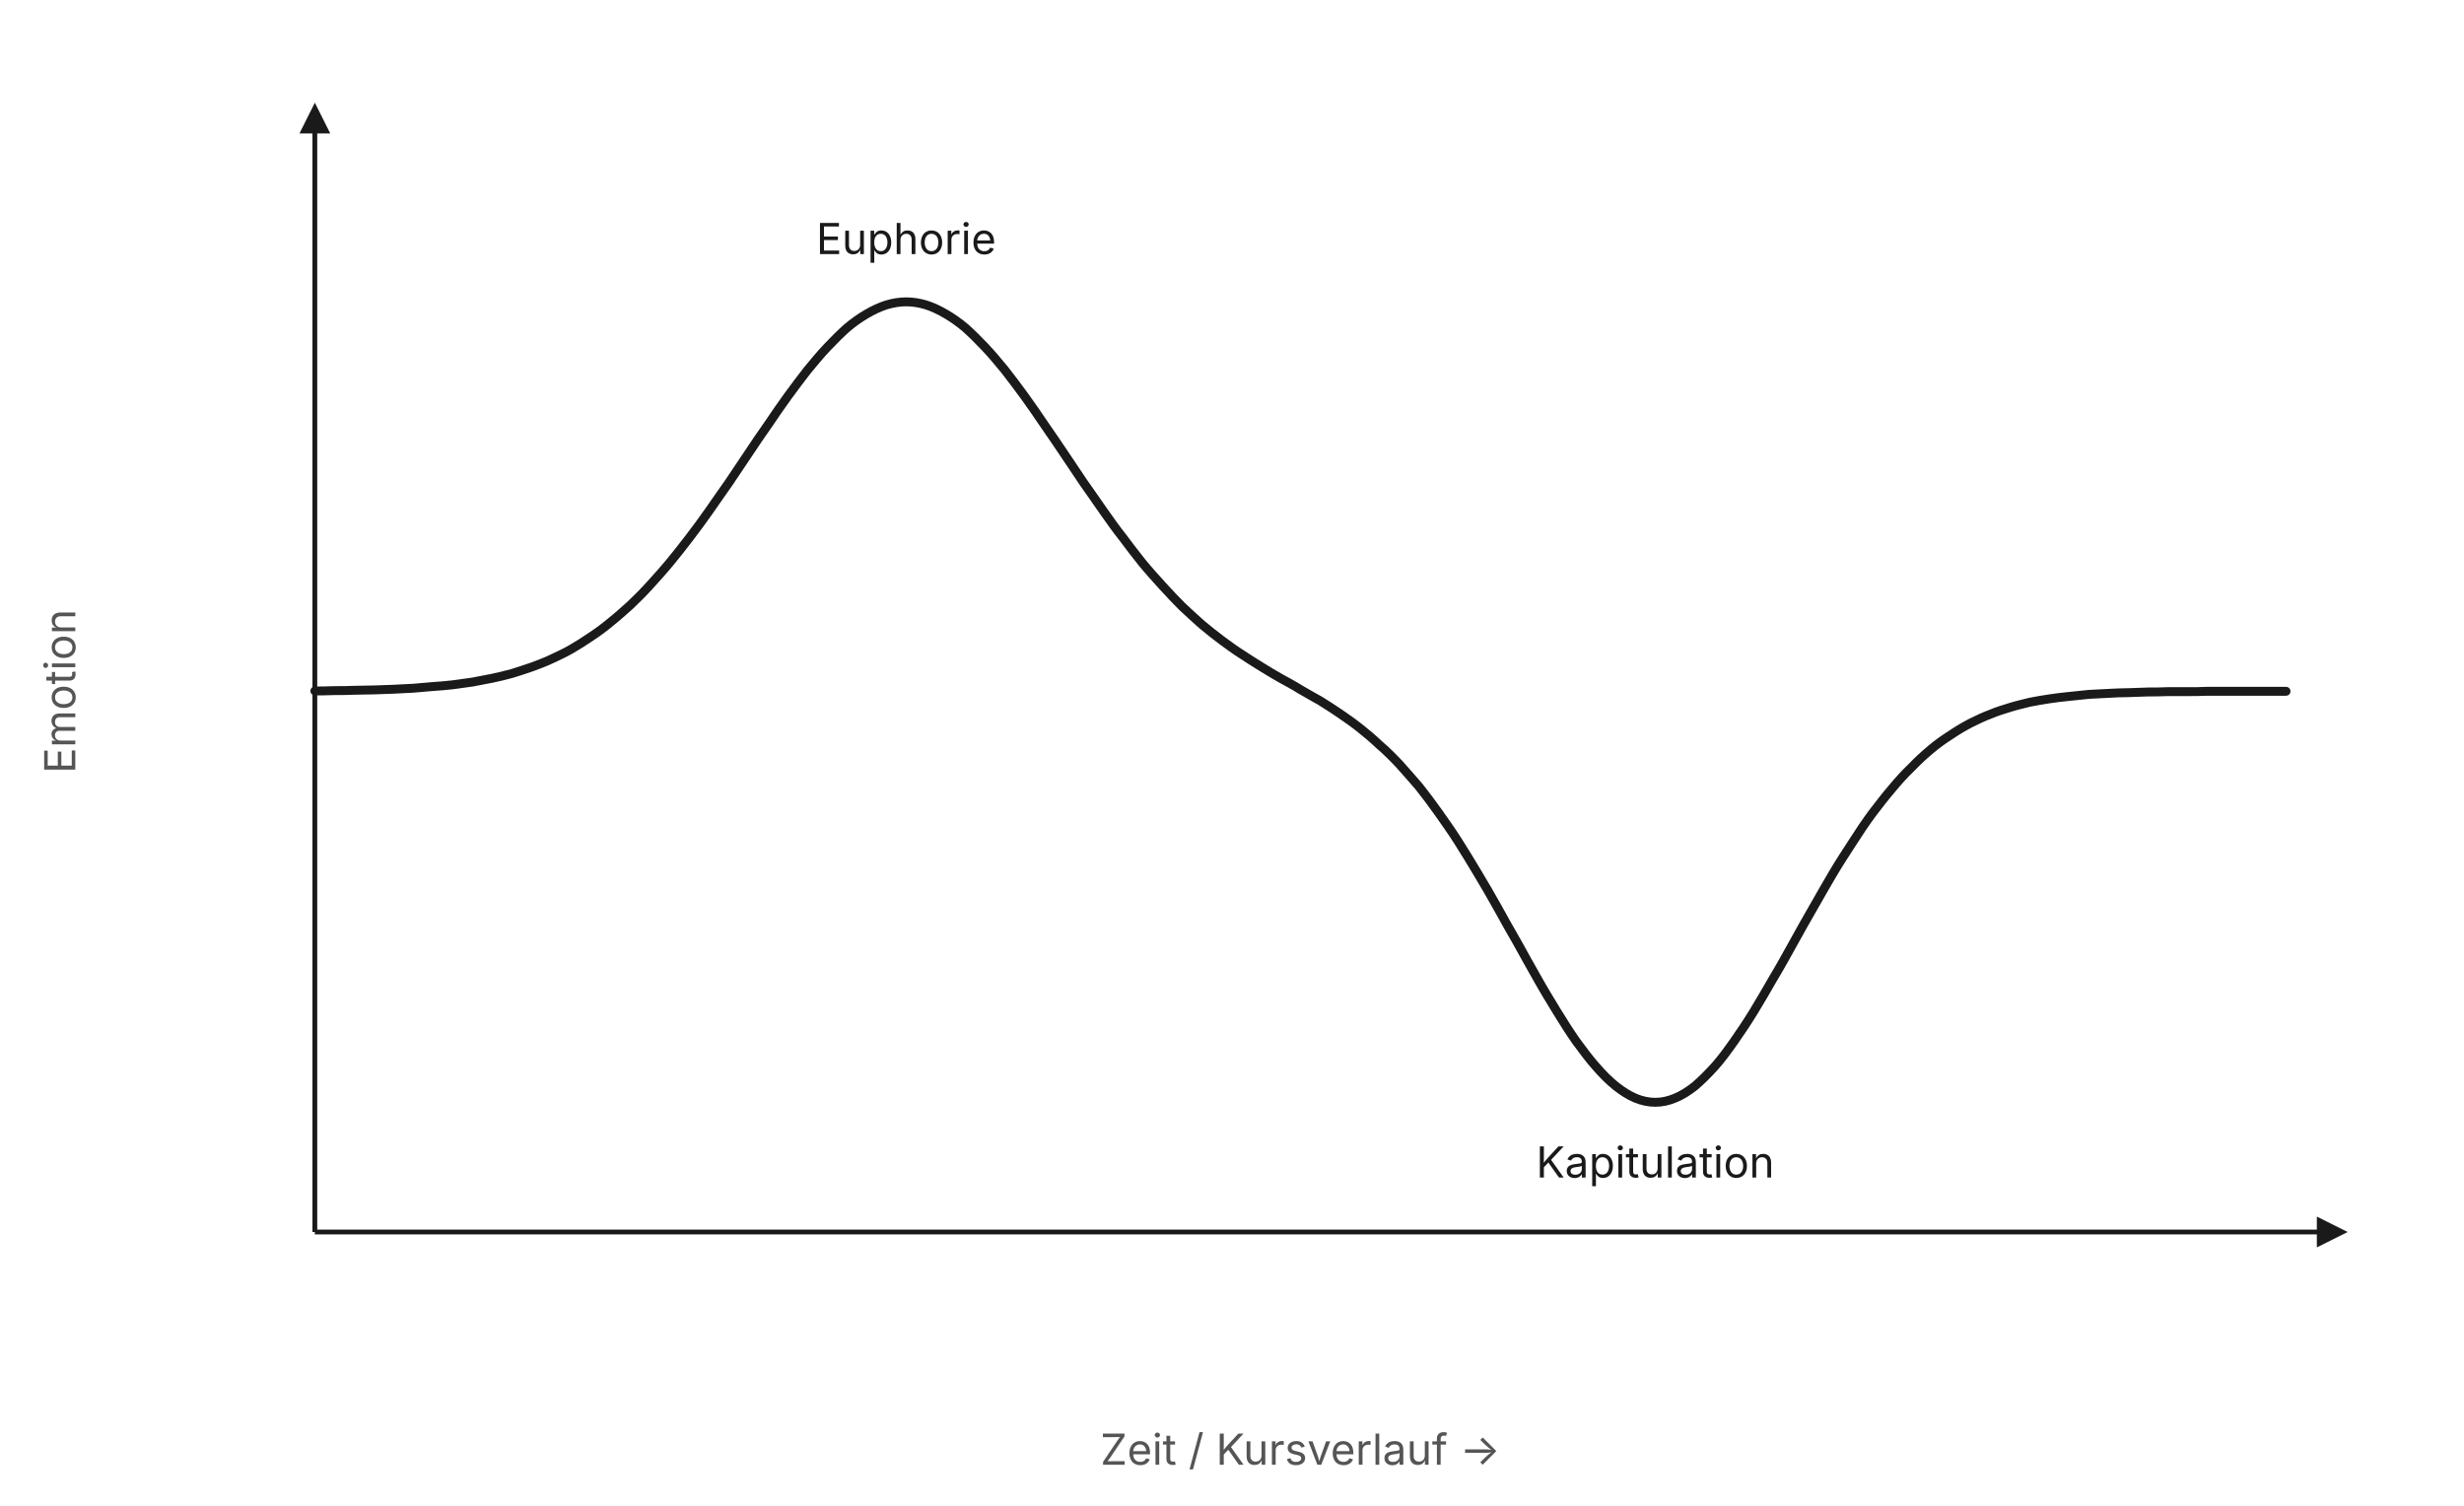
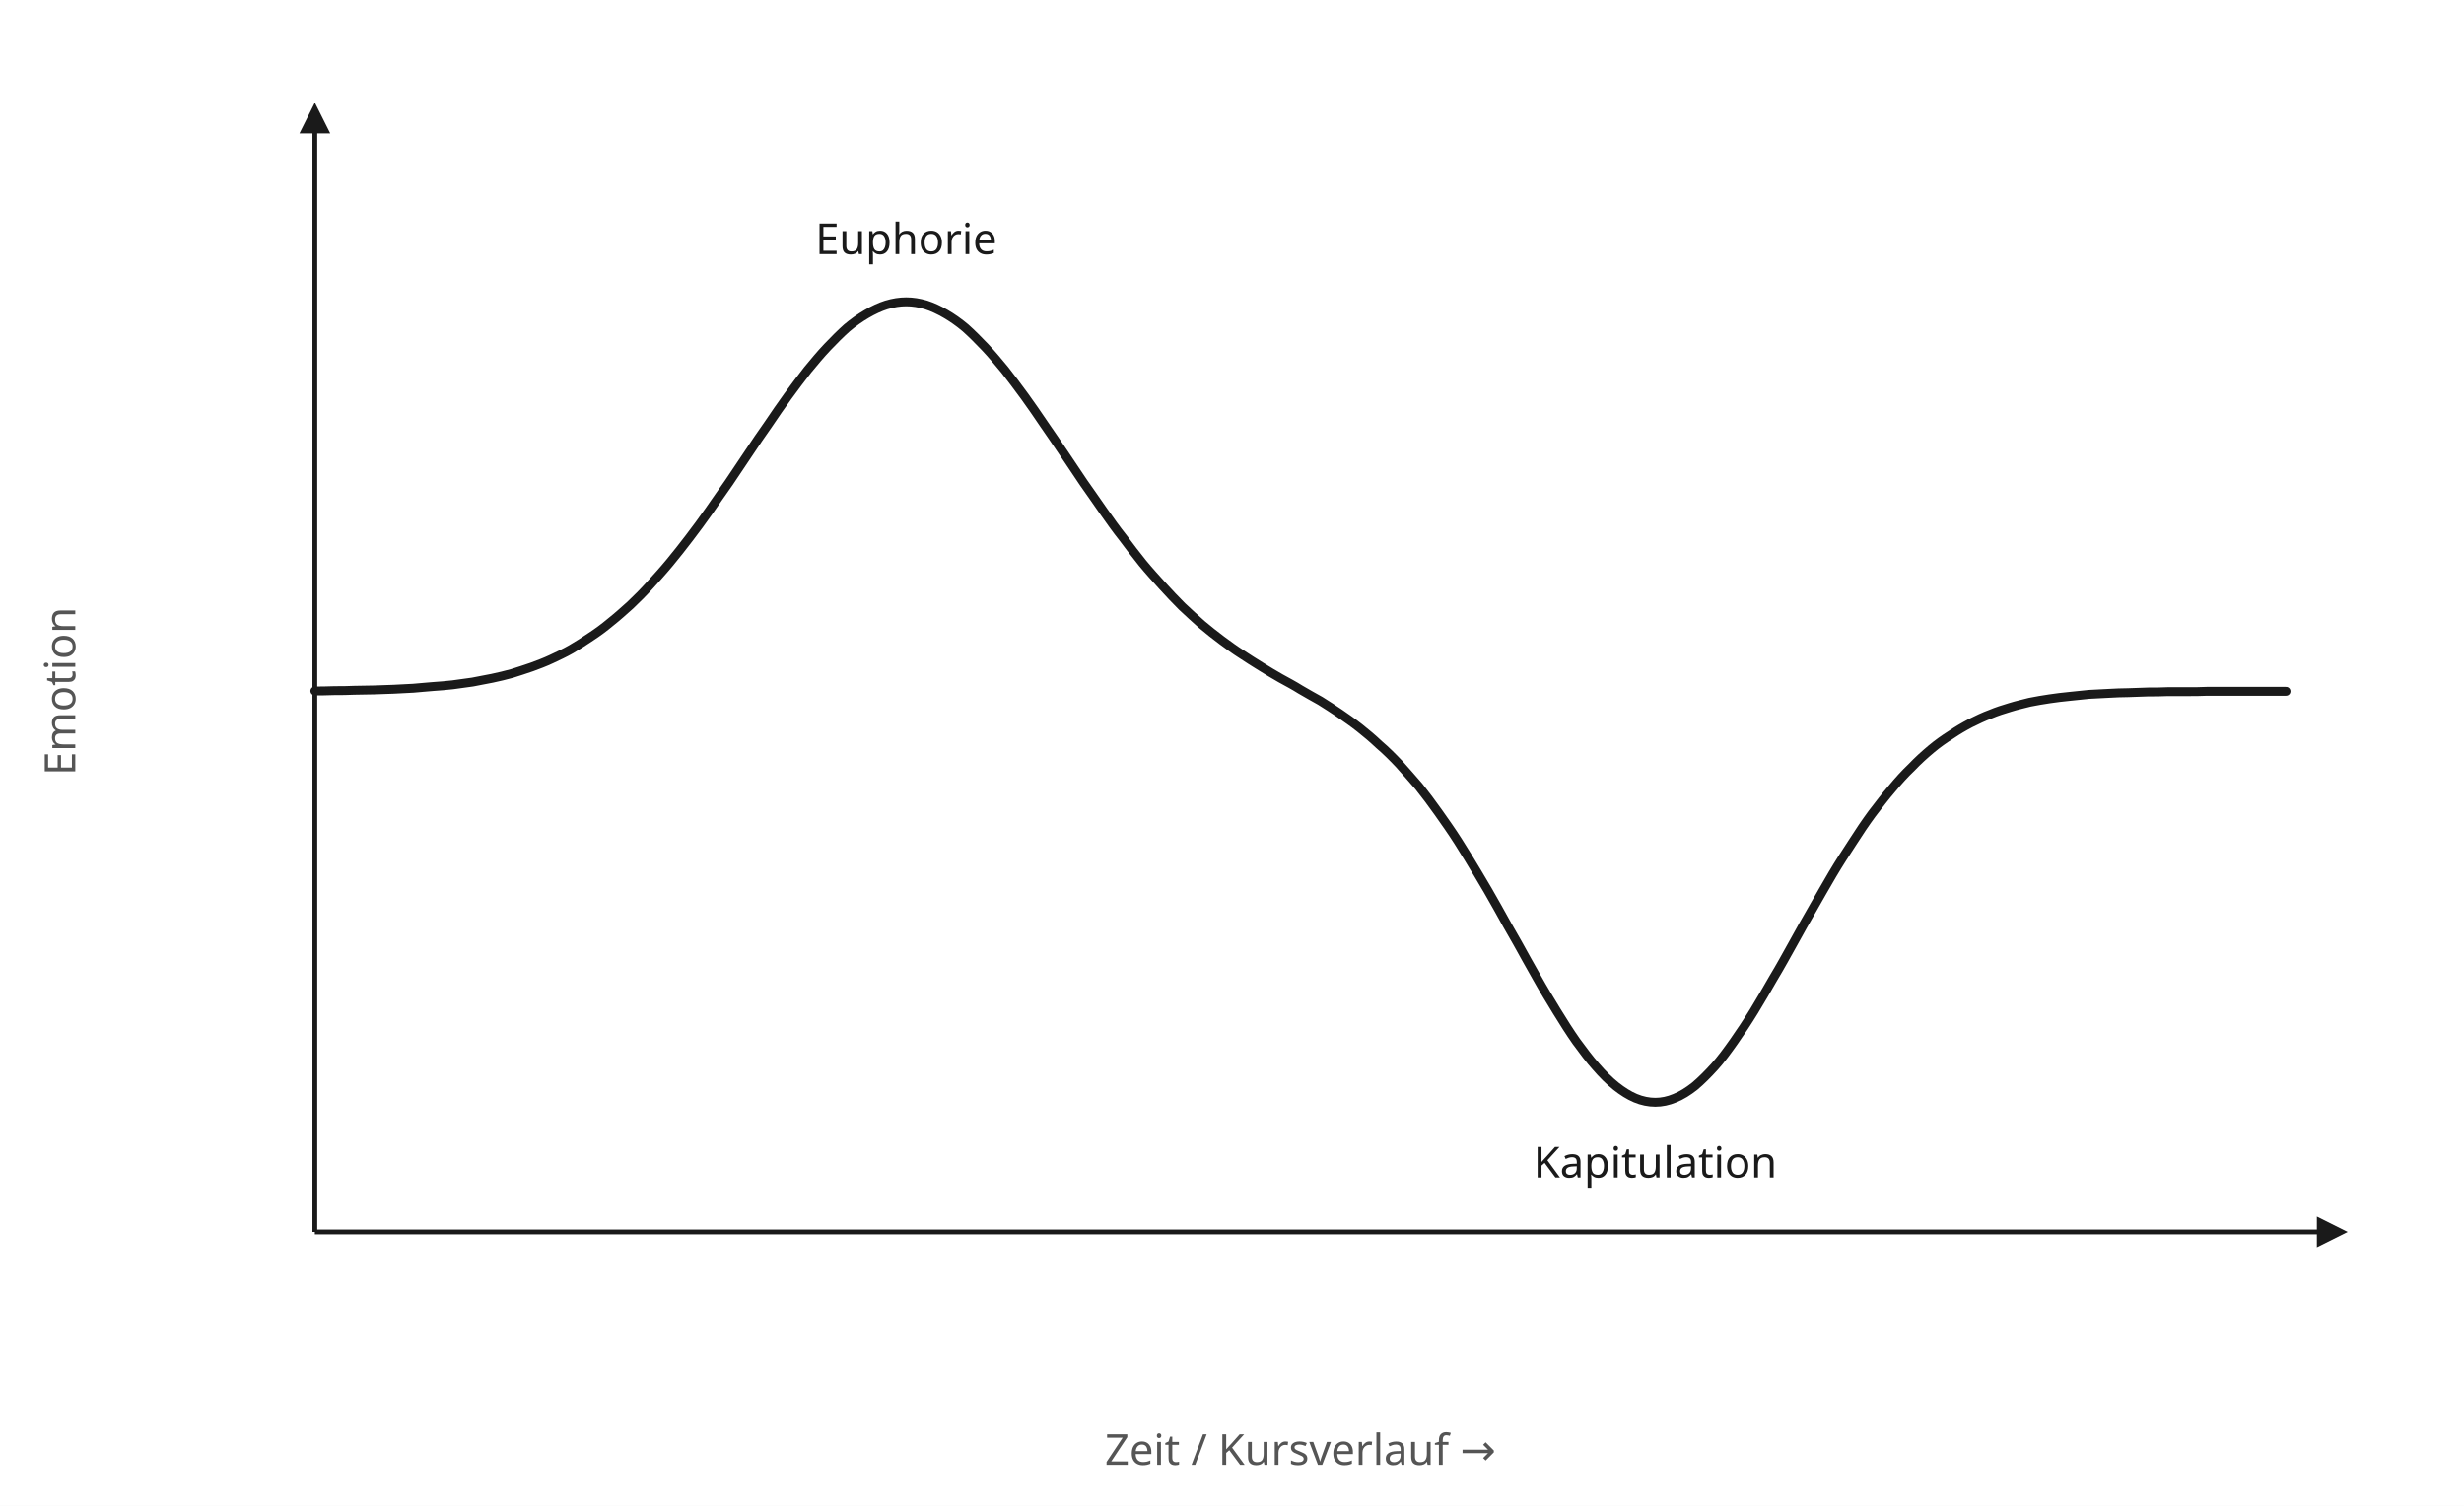
- <svg xmlns="http://www.w3.org/2000/svg" viewBox="0 0 720 440" font-family="Inter, 'Helvetica Neue', Arial, sans-serif">
+ <svg xmlns="http://www.w3.org/2000/svg" viewBox="0 0 720 440" font-family="Calibri, sans-serif">
  <rect width="720" height="440" fill="#ffffff" />
  <line x1="92" y1="34" x2="92" y2="360" stroke="#1a1a1a" stroke-width="1.4" />
  <line x1="92" y1="360" x2="682" y2="360" stroke="#1a1a1a" stroke-width="1.4" />
  <path d="M92,30 l-4.5,9 h9 z" fill="#1a1a1a" />
  <path d="M686,360 l-9,-4.5 v9 z" fill="#1a1a1a" />
  <text x="380" y="428" font-size="12.5" fill="#555" font-weight="400" text-anchor="middle">Zeit / Kursverlauf →</text>
  <text transform="rotate(-90 22 202)" x="22" y="202" font-size="12.5" fill="#555" font-weight="400" text-anchor="middle">Emotion</text>
  <path d="M92.0,201.9 C93.0,201.9 95.8,201.9 97.8,201.8 C99.7,201.8 101.6,201.8 103.5,201.7 C105.4,201.7 107.4,201.6 109.3,201.6 C111.2,201.5 113.1,201.5 115.0,201.4 C117.0,201.3 118.9,201.2 120.8,201.1 C122.7,200.9 124.6,200.8 126.6,200.6 C128.5,200.5 130.4,200.3 132.3,200.1 C134.2,199.8 136.2,199.6 138.1,199.3 C140.0,198.9 141.9,198.6 143.8,198.2 C145.8,197.8 147.7,197.3 149.6,196.8 C151.5,196.2 153.4,195.6 155.4,194.9 C157.3,194.2 159.2,193.5 161.1,192.6 C163.0,191.7 165.0,190.8 166.9,189.7 C168.8,188.6 170.7,187.4 172.6,186.1 C174.6,184.8 176.5,183.4 178.4,181.8 C180.3,180.3 182.2,178.6 184.2,176.8 C186.1,175.0 188.0,173.1 189.9,171.0 C191.8,168.9 193.8,166.7 195.7,164.4 C197.6,162.1 199.5,159.7 201.4,157.2 C203.4,154.6 205.3,152.0 207.2,149.3 C209.1,146.6 211.0,143.8 213.0,141.0 C214.9,138.2 216.8,135.3 218.7,132.5 C220.6,129.6 222.6,126.7 224.5,124.0 C226.4,121.2 228.3,118.4 230.2,115.8 C232.2,113.1 234.1,110.5 236.0,108.1 C237.9,105.8 239.8,103.5 241.8,101.4 C243.7,99.4 245.6,97.5 247.5,95.8 C249.4,94.2 251.4,92.8 253.3,91.7 C255.2,90.6 257.1,89.7 259.0,89.1 C261.0,88.5 262.9,88.2 264.8,88.2 C266.7,88.2 268.6,88.5 270.6,89.1 C272.5,89.7 274.4,90.6 276.3,91.7 C278.2,92.8 280.2,94.2 282.1,95.8 C284.0,97.5 285.9,99.4 287.8,101.4 C289.8,103.5 291.7,105.8 293.6,108.1 C295.5,110.5 297.4,113.1 299.4,115.8 C301.3,118.4 303.2,121.2 305.1,124.0 C307.0,126.8 309.0,129.6 310.9,132.5 C312.8,135.3 314.7,138.2 316.6,141.0 C318.6,143.8 320.5,146.6 322.4,149.3 C324.3,152.0 326.2,154.7 328.2,157.2 C330.1,159.8 332.0,162.2 333.9,164.6 C335.8,166.9 337.8,169.1 339.7,171.2 C341.6,173.3 343.5,175.3 345.4,177.2 C347.4,179.1 349.3,180.8 351.2,182.5 C353.1,184.1 355.0,185.6 357.0,187.1 C358.9,188.5 360.8,189.9 362.7,191.1 C364.6,192.4 366.6,193.6 368.5,194.8 C370.4,196.0 372.3,197.1 374.2,198.2 C376.2,199.3 378.1,200.3 380.0,201.5 C381.9,202.6 383.8,203.7 385.8,204.8 C387.7,206.0 389.6,207.2 391.5,208.5 C393.4,209.8 395.4,211.2 397.3,212.7 C399.2,214.2 401.1,215.8 403.0,217.6 C405.0,219.3 406.9,221.2 408.8,223.2 C410.7,225.3 412.6,227.5 414.6,229.8 C416.5,232.2 418.4,234.7 420.3,237.4 C422.2,240.1 424.2,242.9 426.1,245.9 C428.0,248.9 429.9,252.0 431.8,255.2 C433.8,258.5 435.7,261.8 437.6,265.2 C439.5,268.6 441.4,272.1 443.4,275.5 C445.3,278.9 447.2,282.4 449.1,285.7 C451.0,289.1 453.0,292.4 454.9,295.5 C456.8,298.6 458.7,301.6 460.6,304.3 C462.6,307.0 464.5,309.6 466.4,311.7 C468.3,313.9 470.2,315.8 472.2,317.4 C474.1,318.9 476.0,320.1 477.9,320.9 C479.8,321.7 481.8,322.1 483.7,322.1 C485.6,322.1 487.5,321.7 489.4,320.9 C491.4,320.1 493.3,318.9 495.2,317.4 C497.1,315.8 499.0,313.9 501.0,311.7 C502.9,309.6 504.8,307.0 506.7,304.3 C508.6,301.6 510.6,298.6 512.5,295.5 C514.4,292.4 516.3,289.1 518.2,285.8 C520.2,282.5 522.1,279.0 524.0,275.6 C525.9,272.2 527.8,268.7 529.8,265.3 C531.7,262.0 533.6,258.6 535.5,255.4 C537.4,252.2 539.4,249.1 541.3,246.2 C543.2,243.2 545.1,240.4 547.0,237.8 C549.0,235.2 550.9,232.7 552.8,230.5 C554.7,228.2 556.6,226.1 558.6,224.2 C560.5,222.2 562.4,220.5 564.3,218.9 C566.2,217.3 568.2,215.9 570.1,214.7 C572.0,213.4 573.9,212.3 575.8,211.3 C577.8,210.3 579.7,209.4 581.6,208.7 C583.5,207.9 585.4,207.3 587.4,206.7 C589.3,206.1 591.2,205.7 593.1,205.2 C595.0,204.8 597.0,204.5 598.9,204.2 C600.8,203.9 602.7,203.7 604.6,203.5 C606.6,203.3 608.5,203.1 610.4,202.9 C612.3,202.8 614.2,202.7 616.2,202.6 C618.1,202.5 620.0,202.4 621.9,202.4 C623.8,202.3 625.8,202.3 627.7,202.2 C629.6,202.2 631.5,202.2 633.4,202.1 C635.4,202.1 637.3,202.1 639.2,202.1 C641.1,202.1 643.0,202.1 645.0,202.0 C646.9,202.0 648.8,202.0 650.7,202.0 C652.6,202.0 654.6,202.0 656.5,202.0 C658.4,202.0 660.3,202.0 662.2,202.0 C664.2,202.0 667.0,202.0 668.0,202.0" fill="none" stroke="#1a1a1a" stroke-width="2.6" stroke-linejoin="round" stroke-linecap="round" />
  <text x="264.8" y="74.24" font-size="12.5" fill="#1a1a1a" font-weight="400" text-anchor="middle">Euphorie</text>
  <text x="483.68" y="344.078" font-size="12.5" fill="#1a1a1a" font-weight="400" text-anchor="middle">Kapitulation</text>
</svg>
